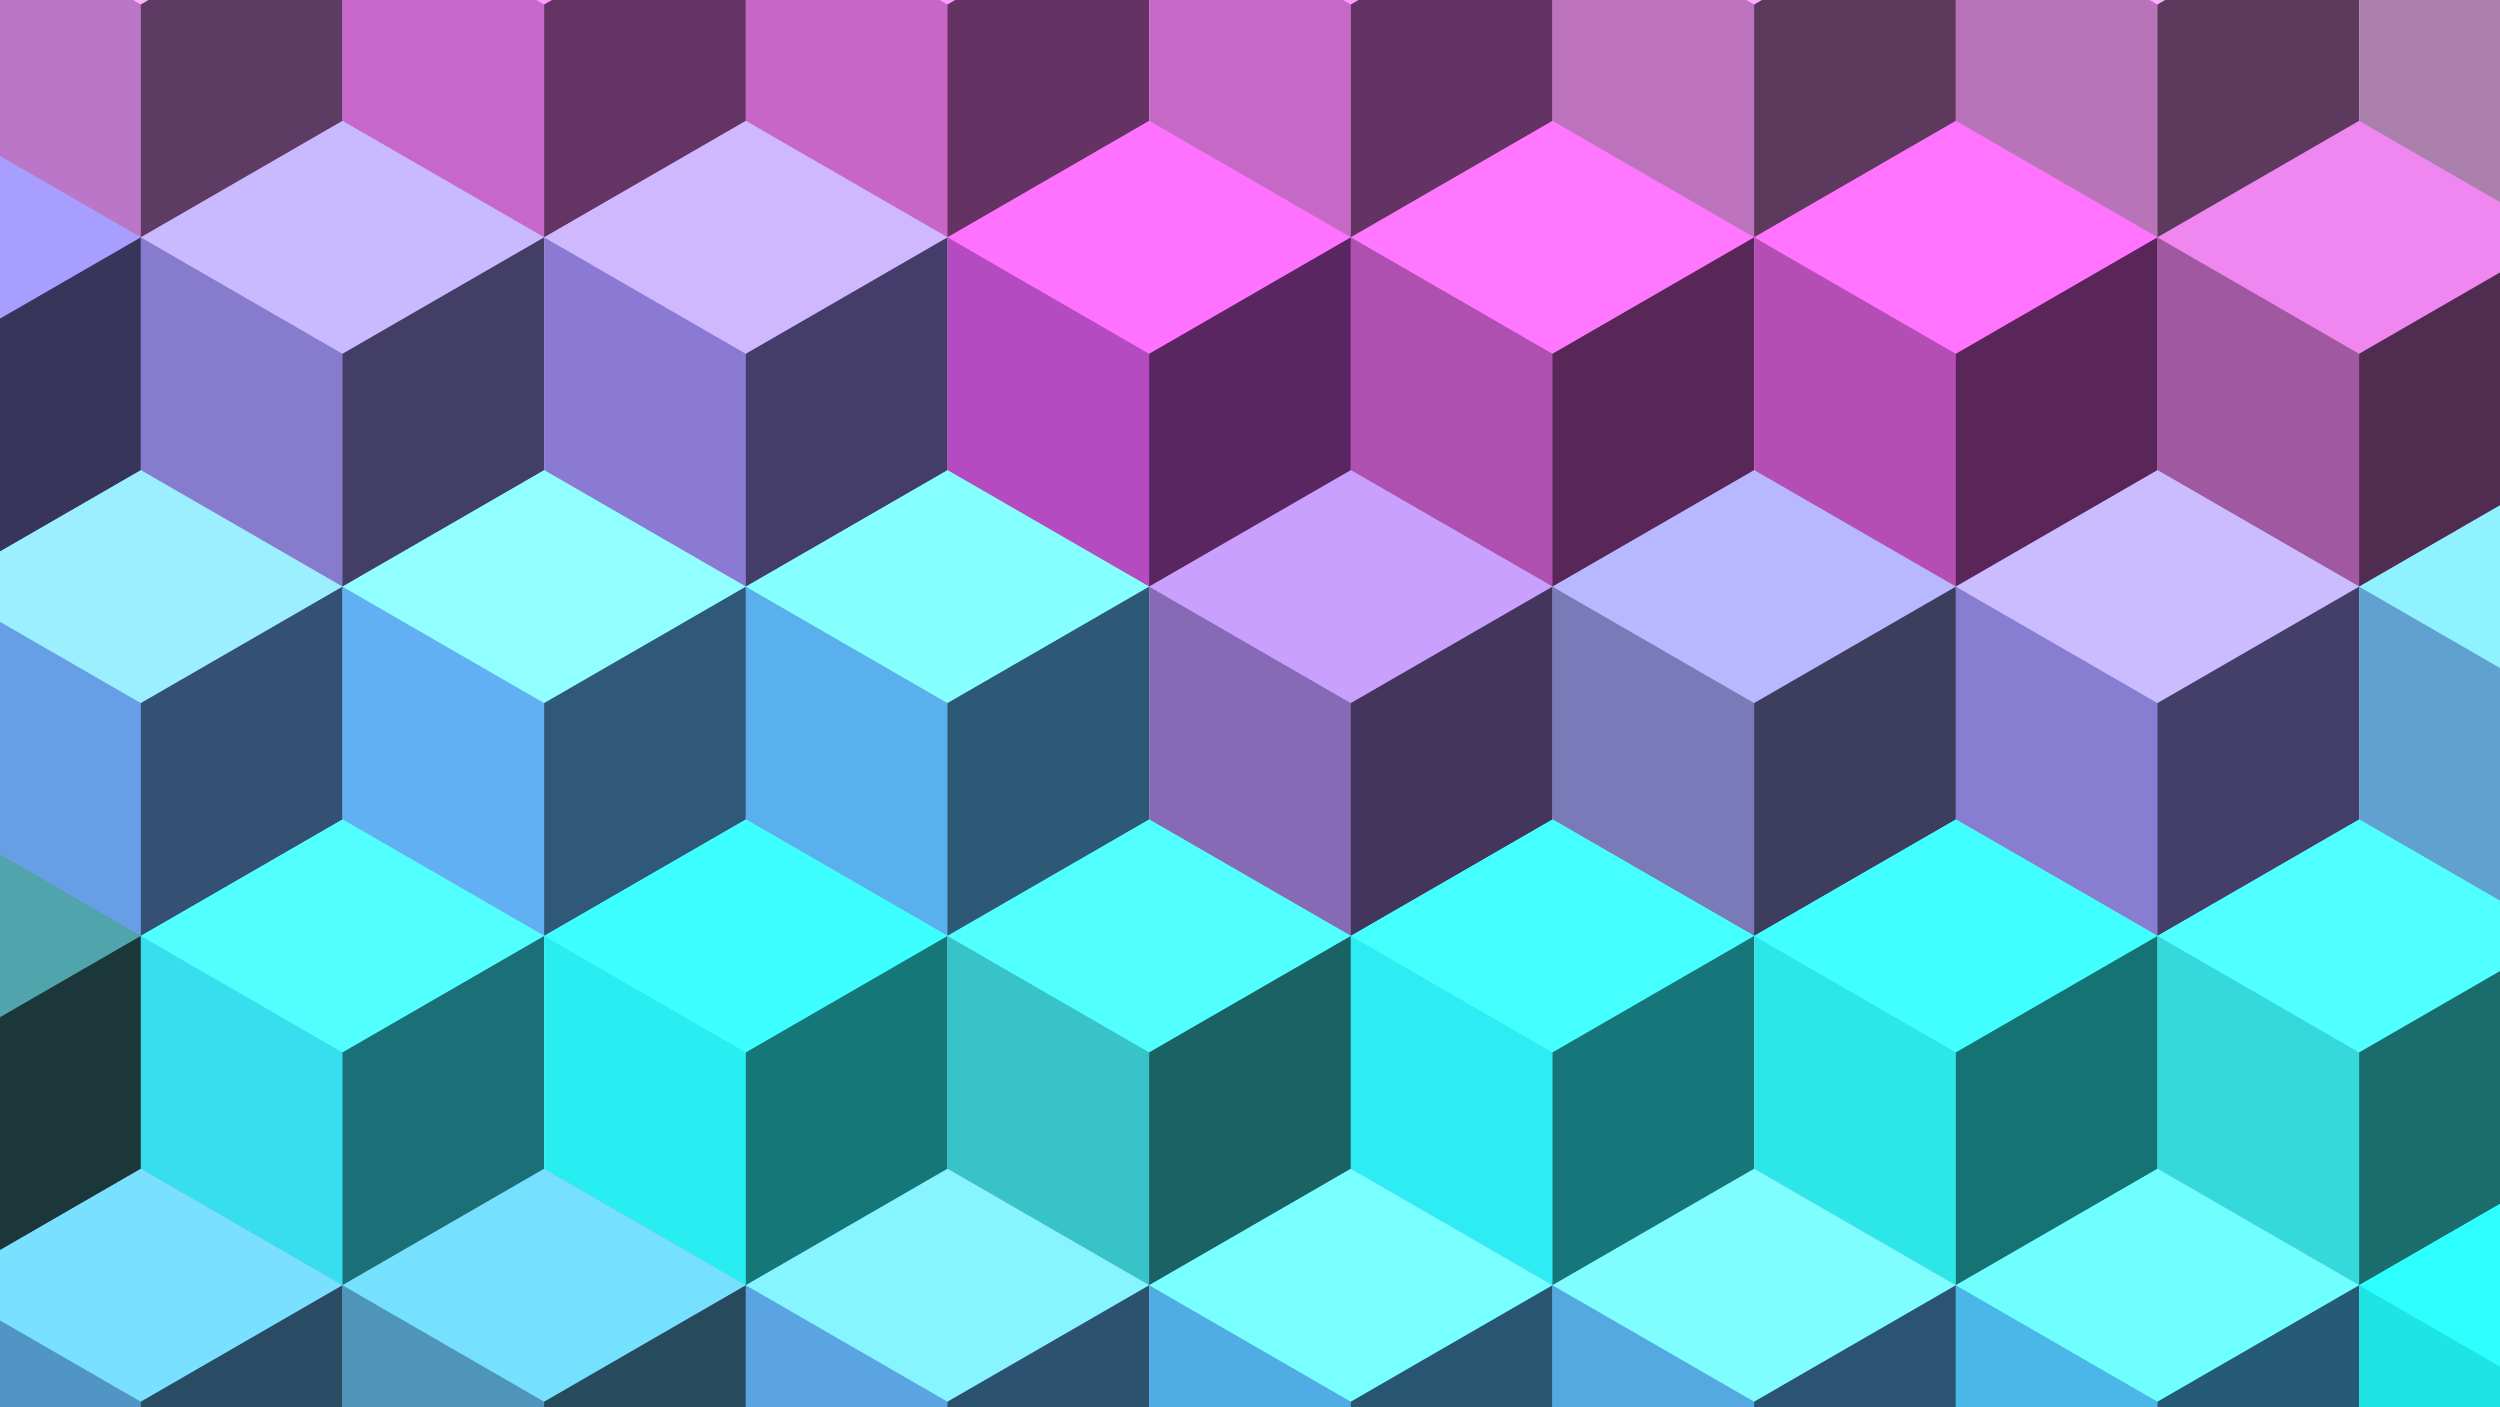
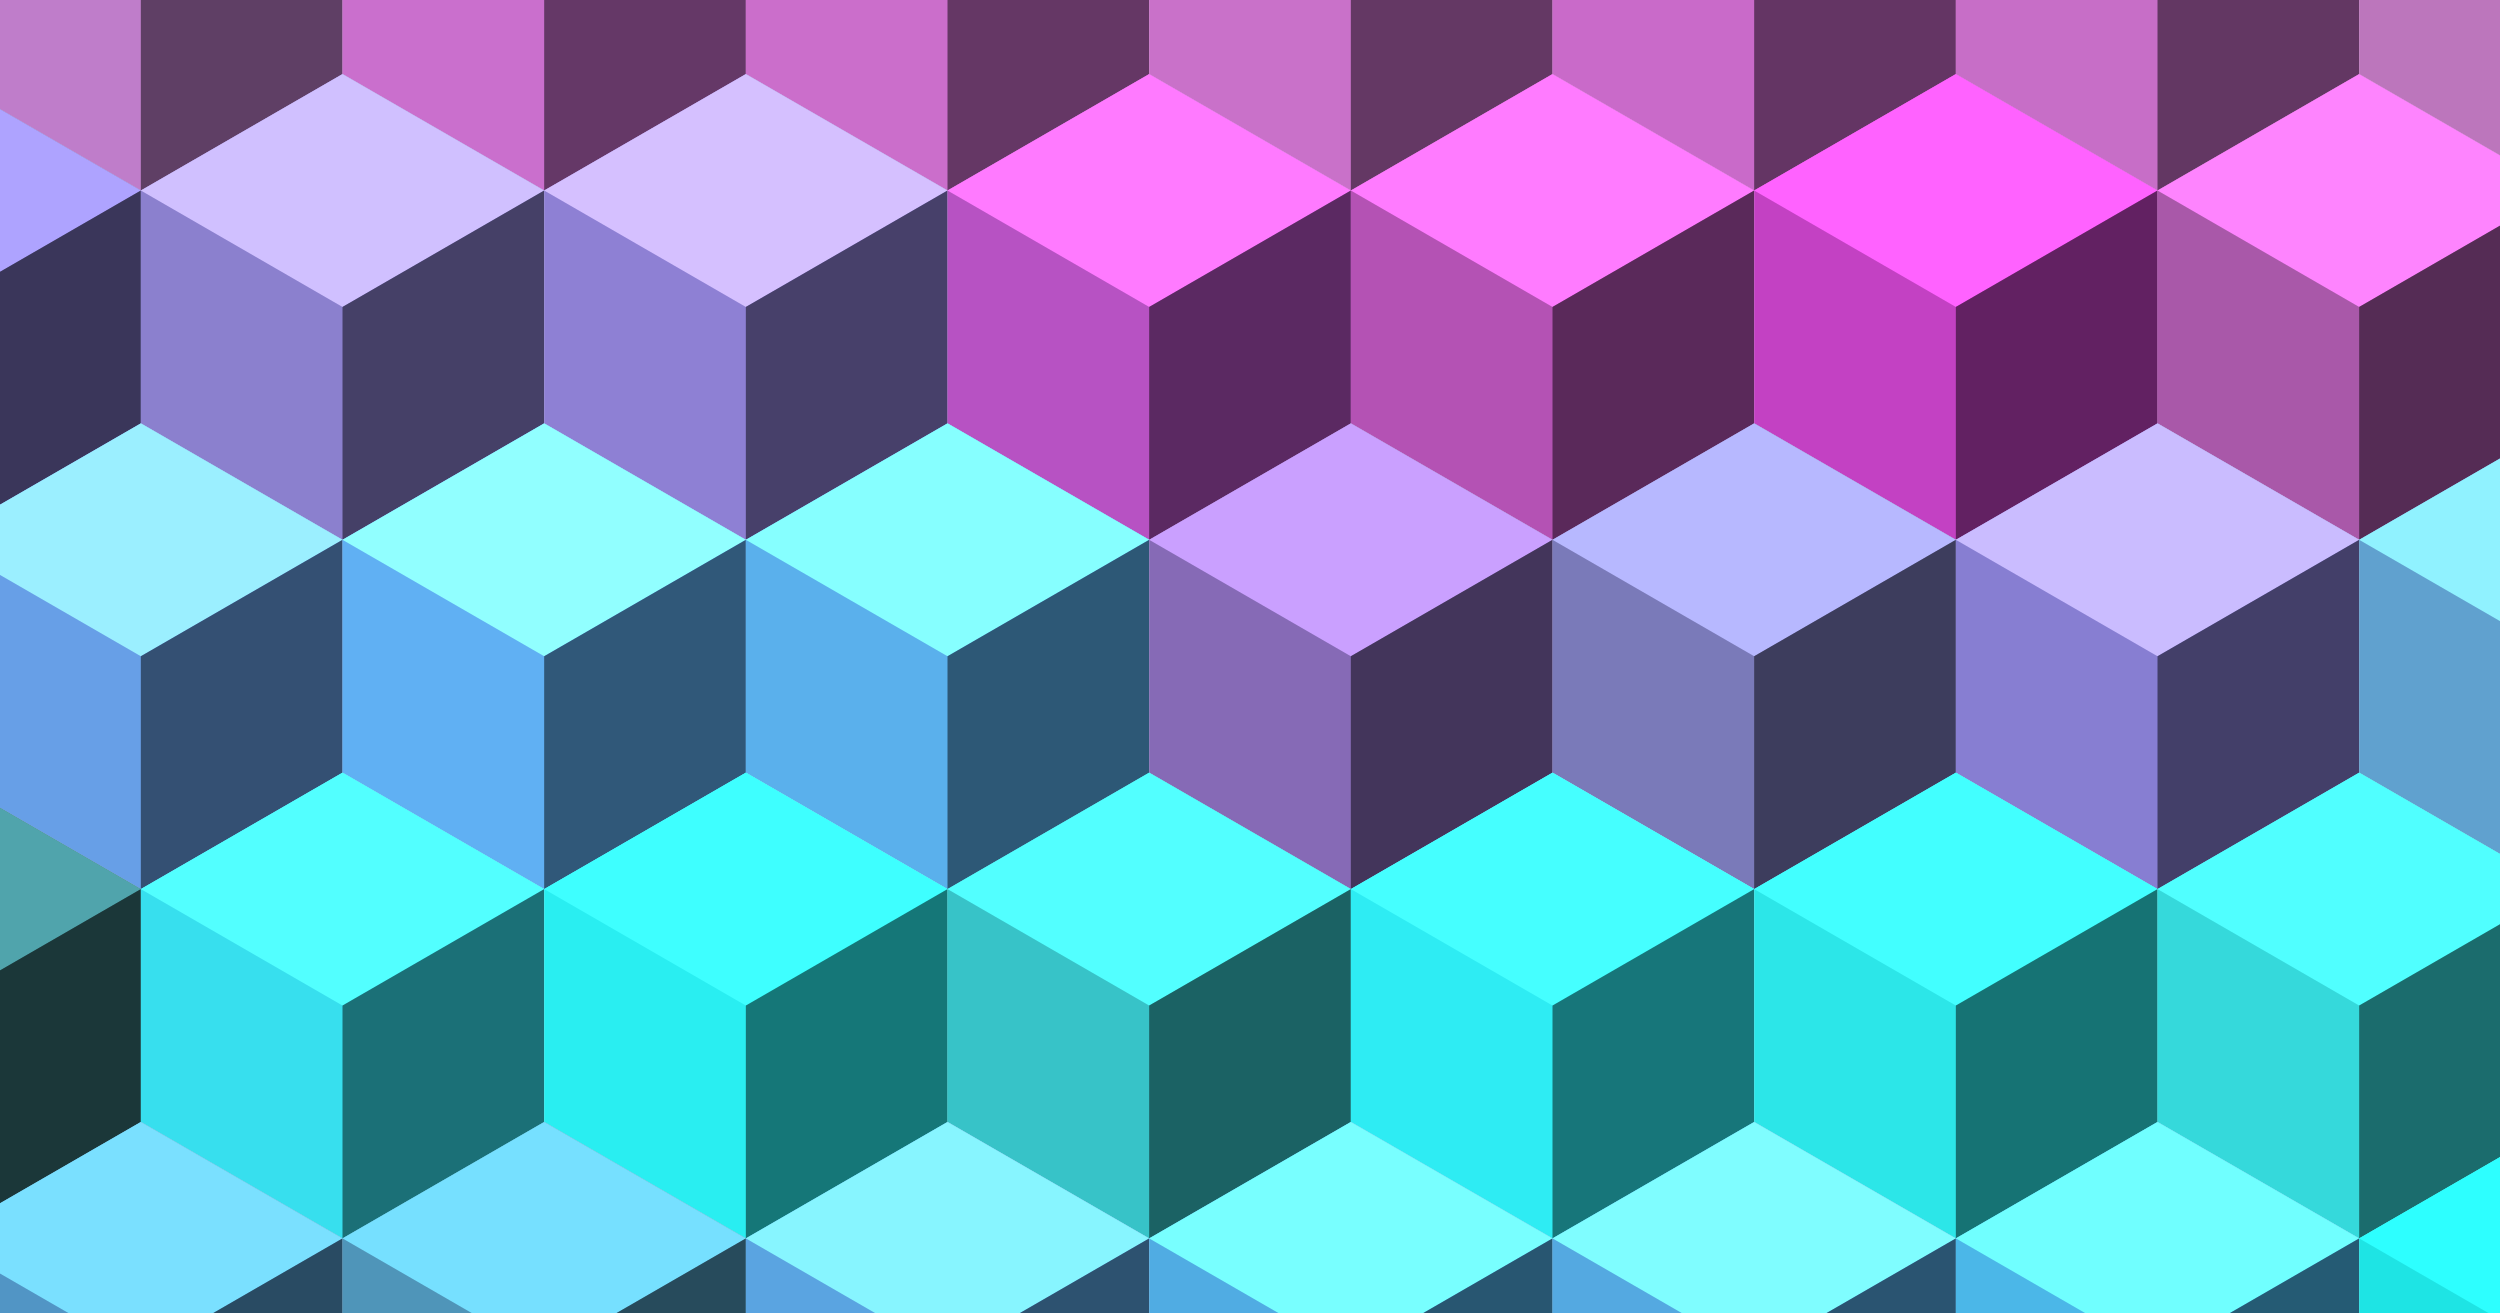
- <svg xmlns="http://www.w3.org/2000/svg" version="1.1" width="1200" height="675" viewBox="0,0,1200,675">
+ <svg xmlns="http://www.w3.org/2000/svg" version="1.1" width="1200" height="630" viewBox="0,0,1200,630">
  <g fill="none" fill-rule="nonzero" stroke="none" stroke-width="1" stroke-linecap="butt" stroke-linejoin="miter" stroke-miterlimit="10" stroke-dasharray="" stroke-dashoffset="0" font-family="none" font-weight="none" font-size="none" text-anchor="none" style="mix-blend-mode: normal">
    <g>
      <g>
-         <path d="M-126,-221.375l96.8,-55.888l96.8,55.888v111.775l-96.8,55.888l-96.8,-55.888z" fill="#000000" />
-         <path d="M-126,-221.375l96.8,-55.888l96.8,55.888l-96.8,55.888z" fill="#ffffff" />
-         <path d="M67.6,-221.375v111.775l-96.8,55.888v-111.775z" fill="#000000" />
-       </g>
-       <g>
-         <path d="M67.6,-221.375l96.8,-55.888l96.8,55.888v111.775l-96.8,55.888l-96.8,-55.888z" fill="#000000" />
-         <path d="M67.6,-221.375l96.8,-55.888l96.8,55.888l-96.8,55.888z" fill="#ffffff" />
-         <path d="M261.2,-221.375v111.775l-96.8,55.888v-111.775z" fill="#000000" />
-       </g>
-       <g>
-         <path d="M261.2,-221.375l96.8,-55.888l96.8,55.888v111.775l-96.8,55.888l-96.8,-55.888z" fill="#000000" />
-         <path d="M261.2,-221.375l96.8,-55.888l96.8,55.888l-96.8,55.888z" fill="#ffffff" />
-         <path d="M454.8,-221.375v111.775l-96.8,55.888v-111.775z" fill="#000000" />
-       </g>
-       <g>
-         <path d="M454.8,-221.375l96.8,-55.888l96.8,55.888v111.775l-96.8,55.888l-96.8,-55.888z" fill="#000000" />
-         <path d="M454.8,-221.375l96.8,-55.888l96.8,55.888l-96.8,55.888z" fill="#ffffff" />
-         <path d="M648.4,-221.375v111.775l-96.8,55.888v-111.775z" fill="#000000" />
-       </g>
-       <g>
-         <path d="M648.4,-221.375l96.8,-55.888l96.8,55.888v111.775l-96.8,55.888l-96.8,-55.888z" fill="#000000" />
-         <path d="M648.4,-221.375l96.8,-55.888l96.8,55.888l-96.8,55.888z" fill="#ffffff" />
-         <path d="M842,-221.375v111.775l-96.8,55.888v-111.775z" fill="#000000" />
-       </g>
-       <g>
-         <path d="M842,-221.375l96.8,-55.888l96.8,55.888v111.775l-96.8,55.888l-96.8,-55.888z" fill="#000000" />
-         <path d="M842,-221.375l96.8,-55.888l96.8,55.888l-96.8,55.888z" fill="#ffffff" />
-         <path d="M1035.6,-221.375v111.775l-96.8,55.888v-111.775z" fill="#000000" />
-       </g>
-       <g>
-         <path d="M1035.6,-221.375l96.8,-55.888l96.8,55.888v111.775l-96.8,55.888l-96.8,-55.888z" fill="#000000" />
-         <path d="M1035.6,-221.375l96.8,-55.888l96.8,55.888l-96.8,55.888z" fill="#ffffff" />
-         <path d="M1229.2,-221.375v111.775l-96.8,55.888v-111.775z" fill="#000000" />
-       </g>
-       <g>
-         <path d="M-29.2,-53.713l96.8,-55.888l96.8,55.888v111.775l-96.8,55.888l-96.8,-55.888z" fill="#bb76c7" />
-         <path d="M-29.2,-53.713l96.8,-55.888l96.8,55.888l-96.8,55.888z" fill="#ffb1ff" />
-         <path d="M164.4,-53.713v111.775l-96.8,55.888v-111.775z" fill="#5e3b63" />
-       </g>
-       <g>
-         <path d="M164.4,-53.713l96.8,-55.888l96.8,55.888v111.775l-96.8,55.888l-96.8,-55.888z" fill="#c767cb" />
-         <path d="M164.4,-53.713l96.8,-55.888l96.8,55.888l-96.8,55.888z" fill="#ff9bff" />
-         <path d="M358,-53.713v111.775l-96.8,55.888v-111.775z" fill="#643465" />
-       </g>
-       <g>
-         <path d="M358,-53.713l96.8,-55.888l96.8,55.888v111.775l-96.8,55.888l-96.8,-55.888z" fill="#c866c8" />
-         <path d="M358,-53.713l96.8,-55.888l96.8,55.888l-96.8,55.888z" fill="#ff99ff" />
-         <path d="M551.6,-53.713v111.775l-96.8,55.888v-111.775z" fill="#643364" />
-       </g>
-       <g>
-         <path d="M551.6,-53.713l96.8,-55.888l96.8,55.888v111.775l-96.8,55.888l-96.8,-55.888z" fill="#c669c6" />
-         <path d="M551.6,-53.713l96.8,-55.888l96.8,55.888l-96.8,55.888z" fill="#ff9dff" />
-         <path d="M745.2,-53.713v111.775l-96.8,55.888v-111.775z" fill="#633463" />
-       </g>
-       <g>
-         <path d="M745.2,-53.713l96.8,-55.888l96.8,55.888v111.775l-96.8,55.888l-96.8,-55.888z" fill="#bc72bc" />
-         <path d="M745.2,-53.713l96.8,-55.888l96.8,55.888l-96.8,55.888z" fill="#ffabff" />
-         <path d="M938.8,-53.713v111.775l-96.8,55.888v-111.775z" fill="#5e395e" />
-       </g>
-       <g>
-         <path d="M938.8,-53.713l96.8,-55.888l96.8,55.888v111.775l-96.8,55.888l-96.8,-55.888z" fill="#b974b9" />
-         <path d="M938.8,-53.713l96.8,-55.888l96.8,55.888l-96.8,55.888z" fill="#ffaeff" />
-         <path d="M1132.4,-53.713v111.775l-96.8,55.888v-111.775z" fill="#5d3a5d" />
-       </g>
-       <g>
-         <path d="M1132.4,-53.713l96.8,-55.888l96.8,55.888v111.775l-96.8,55.888l-96.8,-55.888z" fill="#ab7fab" />
-         <path d="M1132.4,-53.713l96.8,-55.888l96.8,55.888l-96.8,55.888z" fill="#ffbfff" />
-         <path d="M1326,-53.713v111.775l-96.8,55.888v-111.775z" fill="#554055" />
-       </g>
-       <g>
-         <path d="M-126,113.95l96.8,-55.888l96.8,55.888v111.775l-96.8,55.888l-96.8,-55.888z" fill="#7069b3" />
-         <path d="M-126,113.95l96.8,-55.888l96.8,55.888l-96.8,55.888z" fill="#a89eff" />
-         <path d="M67.6,113.95v111.775l-96.8,55.888v-111.775z" fill="#38355a" />
-       </g>
-       <g>
-         <path d="M67.6,113.95l96.8,-55.888l96.8,55.888v111.775l-96.8,55.888l-96.8,-55.888z" fill="#867bcc" />
-         <path d="M67.6,113.95l96.8,-55.888l96.8,55.888l-96.8,55.888z" fill="#c9b9ff" />
-         <path d="M261.2,113.95v111.775l-96.8,55.888v-111.775z" fill="#433e66" />
-       </g>
-       <g>
-         <path d="M261.2,113.95l96.8,-55.888l96.8,55.888v111.775l-96.8,55.888l-96.8,-55.888z" fill="#8b7ad3" />
-         <path d="M261.2,113.95l96.8,-55.888l96.8,55.888l-96.8,55.888z" fill="#d0b8ff" />
-         <path d="M454.8,113.95v111.775l-96.8,55.888v-111.775z" fill="#453d69" />
-       </g>
-       <g>
-         <path d="M454.8,113.95l96.8,-55.888l96.8,55.888v111.775l-96.8,55.888l-96.8,-55.888z" fill="#b44bc1" />
-         <path d="M454.8,113.95l96.8,-55.888l96.8,55.888l-96.8,55.888z" fill="#ff71ff" />
-         <path d="M648.4,113.95v111.775l-96.8,55.888v-111.775z" fill="#5a2661" />
-       </g>
-       <g>
-         <path d="M648.4,113.95l96.8,-55.888l96.8,55.888v111.775l-96.8,55.888l-96.8,-55.888z" fill="#af4faf" />
-         <path d="M648.4,113.95l96.8,-55.888l96.8,55.888l-96.8,55.888z" fill="#ff76ff" />
-         <path d="M842,113.95v111.775l-96.8,55.888v-111.775z" fill="#582758" />
-       </g>
-       <g>
-         <path d="M842,113.95l96.8,-55.888l96.8,55.888v111.775l-96.8,55.888l-96.8,-55.888z" fill="#b44db4" />
-         <path d="M842,113.95l96.8,-55.888l96.8,55.888l-96.8,55.888z" fill="#ff73ff" />
-         <path d="M1035.6,113.95v111.775l-96.8,55.888v-111.775z" fill="#5a265a" />
-       </g>
-       <g>
-         <path d="M1035.6,113.95l96.8,-55.888l96.8,55.888v111.775l-96.8,55.888l-96.8,-55.888z" fill="#a059a0" />
-         <path d="M1035.6,113.95l96.8,-55.888l96.8,55.888l-96.8,55.888z" fill="#f086f0" />
-         <path d="M1229.2,113.95v111.775l-96.8,55.888v-111.775z" fill="#502d50" />
-       </g>
-       <g>
-         <path d="M-29.2,281.612l96.8,-55.888l96.8,55.888v111.775l-96.8,55.888l-96.8,-55.888z" fill="#679fe7" />
-         <path d="M-29.2,281.612l96.8,-55.888l96.8,55.888l-96.8,55.888z" fill="#9befff" />
-         <path d="M164.4,281.612v111.775l-96.8,55.888v-111.775z" fill="#345073" />
-       </g>
-       <g>
-         <path d="M164.4,281.612l96.8,-55.888l96.8,55.888v111.775l-96.8,55.888l-96.8,-55.888z" fill="#60b0f3" />
-         <path d="M164.4,281.612l96.8,-55.888l96.8,55.888l-96.8,55.888z" fill="#91ffff" />
-         <path d="M358,281.612v111.775l-96.8,55.888v-111.775z" fill="#305879" />
-       </g>
-       <g>
-         <path d="M358,281.612l96.8,-55.888l96.8,55.888v111.775l-96.8,55.888l-96.8,-55.888z" fill="#5ab0ec" />
-         <path d="M358,281.612l96.8,-55.888l96.8,55.888l-96.8,55.888z" fill="#86ffff" />
-         <path d="M551.6,281.612v111.775l-96.8,55.888v-111.775z" fill="#2d5876" />
-       </g>
-       <g>
-         <path d="M551.6,281.612l96.8,-55.888l96.8,55.888v111.775l-96.8,55.888l-96.8,-55.888z" fill="#866ab6" />
-         <path d="M551.6,281.612l96.8,-55.888l96.8,55.888l-96.8,55.888z" fill="#caa0ff" />
-         <path d="M745.2,281.612v111.775l-96.8,55.888v-111.775z" fill="#43355b" />
-       </g>
-       <g>
-         <path d="M745.2,281.612l96.8,-55.888l96.8,55.888v111.775l-96.8,55.888l-96.8,-55.888z" fill="#7a7ab9" />
-         <path d="M745.2,281.612l96.8,-55.888l96.8,55.888l-96.8,55.888z" fill="#b7b8ff" />
-         <path d="M938.8,281.612v111.775l-96.8,55.888v-111.775z" fill="#3d3d5d" />
-       </g>
-       <g>
-         <path d="M938.8,281.612l96.8,-55.888l96.8,55.888v111.775l-96.8,55.888l-96.8,-55.888z" fill="#877ed2" />
-         <path d="M938.8,281.612l96.8,-55.888l96.8,55.888l-96.8,55.888z" fill="#cabcff" />
-         <path d="M1132.4,281.612v111.775l-96.8,55.888v-111.775z" fill="#433f69" />
-       </g>
-       <g>
-         <path d="M1132.4,281.612l96.8,-55.888l96.8,55.888v111.775l-96.8,55.888l-96.8,-55.888z" fill="#60a1cf" />
-         <path d="M1132.4,281.612l96.8,-55.888l96.8,55.888l-96.8,55.888z" fill="#90f2ff" />
-         <path d="M1326,281.612v111.775l-96.8,55.888v-111.775z" fill="#305167" />
-       </g>
-       <g>
-         <path d="M-126,449.275l96.8,-55.888l96.8,55.888v111.775l-96.8,55.888l-96.8,-55.888z" fill="#366d73" />
-         <path d="M-126,449.275l96.8,-55.888l96.8,55.888l-96.8,55.888z" fill="#50a4ac" />
-         <path d="M67.6,449.275v111.775l-96.8,55.888v-111.775z" fill="#1b3739" />
-       </g>
-       <g>
-         <path d="M67.6,449.275l96.8,-55.888l96.8,55.888v111.775l-96.8,55.888l-96.8,-55.888z" fill="#37dfee" />
-         <path d="M67.6,449.275l96.8,-55.888l96.8,55.888l-96.8,55.888z" fill="#52ffff" />
-         <path d="M261.2,449.275v111.775l-96.8,55.888v-111.775z" fill="#1b7077" />
-       </g>
-       <g>
-         <path d="M261.2,449.275l96.8,-55.888l96.8,55.888v111.775l-96.8,55.888l-96.8,-55.888z" fill="#29eef1" />
-         <path d="M261.2,449.275l96.8,-55.888l96.8,55.888l-96.8,55.888z" fill="#3effff" />
-         <path d="M454.8,449.275v111.775l-96.8,55.888v-111.775z" fill="#157778" />
-       </g>
-       <g>
-         <path d="M454.8,449.275l96.8,-55.888l96.8,55.888v111.775l-96.8,55.888l-96.8,-55.888z" fill="#37c3c8" />
-         <path d="M454.8,449.275l96.8,-55.888l96.8,55.888l-96.8,55.888z" fill="#52ffff" />
-         <path d="M648.4,449.275v111.775l-96.8,55.888v-111.775z" fill="#1b6264" />
-       </g>
-       <g>
-         <path d="M648.4,449.275l96.8,-55.888l96.8,55.888v111.775l-96.8,55.888l-96.8,-55.888z" fill="#2eecf3" />
-         <path d="M648.4,449.275l96.8,-55.888l96.8,55.888l-96.8,55.888z" fill="#45ffff" />
-         <path d="M842,449.275v111.775l-96.8,55.888v-111.775z" fill="#17767a" />
-       </g>
-       <g>
-         <path d="M842,449.275l96.8,-55.888l96.8,55.888v111.775l-96.8,55.888l-96.8,-55.888z" fill="#2ce6e8" />
-         <path d="M842,449.275l96.8,-55.888l96.8,55.888l-96.8,55.888z" fill="#42ffff" />
-         <path d="M1035.6,449.275v111.775l-96.8,55.888v-111.775z" fill="#167374" />
-       </g>
-       <g>
-         <path d="M1035.6,449.275l96.8,-55.888l96.8,55.888v111.775l-96.8,55.888l-96.8,-55.888z" fill="#35d9db" />
-         <path d="M1035.6,449.275l96.8,-55.888l96.8,55.888l-96.8,55.888z" fill="#50ffff" />
-         <path d="M1229.2,449.275v111.775l-96.8,55.888v-111.775z" fill="#1b6c6d" />
-       </g>
-       <g>
-         <path d="M-29.2,616.938l96.8,-55.888l96.8,55.888v111.775l-96.8,55.888l-96.8,-55.888z" fill="#5195c5" />
-         <path d="M-29.2,616.938l96.8,-55.888l96.8,55.888l-96.8,55.888z" fill="#7ae0ff" />
-         <path d="M164.4,616.938v111.775l-96.8,55.888v-111.775z" fill="#294b63" />
-       </g>
-       <g>
-         <path d="M164.4,616.938l96.8,-55.888l96.8,55.888v111.775l-96.8,55.888l-96.8,-55.888z" fill="#4f95b9" />
-         <path d="M164.4,616.938l96.8,-55.888l96.8,55.888l-96.8,55.888z" fill="#76e0ff" />
-         <path d="M358,616.938v111.775l-96.8,55.888v-111.775z" fill="#274b5c" />
-       </g>
-       <g>
-         <path d="M358,616.938l96.8,-55.888l96.8,55.888v111.775l-96.8,55.888l-96.8,-55.888z" fill="#5aa4e1" />
-         <path d="M358,616.938l96.8,-55.888l96.8,55.888l-96.8,55.888z" fill="#87f5ff" />
-         <path d="M551.6,616.938v111.775l-96.8,55.888v-111.775z" fill="#2d5270" />
-       </g>
-       <g>
-         <path d="M551.6,616.938l96.8,-55.888l96.8,55.888v111.775l-96.8,55.888l-96.8,-55.888z" fill="#50ace3" />
-         <path d="M551.6,616.938l96.8,-55.888l96.8,55.888l-96.8,55.888z" fill="#78ffff" />
-         <path d="M745.2,616.938v111.775l-96.8,55.888v-111.775z" fill="#285671" />
-       </g>
-       <g>
-         <path d="M745.2,616.938l96.8,-55.888l96.8,55.888v111.775l-96.8,55.888l-96.8,-55.888z" fill="#54a9e1" />
-         <path d="M745.2,616.938l96.8,-55.888l96.8,55.888l-96.8,55.888z" fill="#7ffdff" />
-         <path d="M938.8,616.938v111.775l-96.8,55.888v-111.775z" fill="#2a5471" />
-       </g>
-       <g>
-         <path d="M938.8,616.938l96.8,-55.888l96.8,55.888v111.775l-96.8,55.888l-96.8,-55.888z" fill="#4bb7e8" />
-         <path d="M938.8,616.938l96.8,-55.888l96.8,55.888l-96.8,55.888z" fill="#70ffff" />
-         <path d="M1132.4,616.938v111.775l-96.8,55.888v-111.775z" fill="#255b74" />
-       </g>
-       <g>
-         <path d="M1132.4,616.938l96.8,-55.888l96.8,55.888v111.775l-96.8,55.888l-96.8,-55.888z" fill="#1ee4e4" />
-         <path d="M1132.4,616.938l96.8,-55.888l96.8,55.888l-96.8,55.888z" fill="#2dffff" />
-         <path d="M1326,616.938v111.775l-96.8,55.888v-111.775z" fill="#0f7272" />
-       </g>
-       <g>
-         <path d="M-126,784.6l96.8,-55.888l96.8,55.888v111.775l-96.8,55.888l-96.8,-55.888z" fill="#000000" />
-         <path d="M-126,784.6l96.8,-55.888l96.8,55.888l-96.8,55.888z" fill="#ffffff" />
-         <path d="M67.6,784.6v111.775l-96.8,55.888v-111.775z" fill="#000000" />
-       </g>
-       <g>
-         <path d="M67.6,784.6l96.8,-55.888l96.8,55.888v111.775l-96.8,55.888l-96.8,-55.888z" fill="#000000" />
-         <path d="M67.6,784.6l96.8,-55.888l96.8,55.888l-96.8,55.888z" fill="#ffffff" />
-         <path d="M261.2,784.6v111.775l-96.8,55.888v-111.775z" fill="#000000" />
-       </g>
-       <g>
-         <path d="M261.2,784.6l96.8,-55.888l96.8,55.888v111.775l-96.8,55.888l-96.8,-55.888z" fill="#000000" />
-         <path d="M261.2,784.6l96.8,-55.888l96.8,55.888l-96.8,55.888z" fill="#ffffff" />
-         <path d="M454.8,784.6v111.775l-96.8,55.888v-111.775z" fill="#000000" />
-       </g>
-       <g>
-         <path d="M454.8,784.6l96.8,-55.888l96.8,55.888v111.775l-96.8,55.888l-96.8,-55.888z" fill="#000000" />
-         <path d="M454.8,784.6l96.8,-55.888l96.8,55.888l-96.8,55.888z" fill="#ffffff" />
-         <path d="M648.4,784.6v111.775l-96.8,55.888v-111.775z" fill="#000000" />
-       </g>
-       <g>
-         <path d="M648.4,784.6l96.8,-55.888l96.8,55.888v111.775l-96.8,55.888l-96.8,-55.888z" fill="#000000" />
-         <path d="M648.4,784.6l96.8,-55.888l96.8,55.888l-96.8,55.888z" fill="#ffffff" />
-         <path d="M842,784.6v111.775l-96.8,55.888v-111.775z" fill="#000000" />
-       </g>
-       <g>
-         <path d="M842,784.6l96.8,-55.888l96.8,55.888v111.775l-96.8,55.888l-96.8,-55.888z" fill="#000000" />
-         <path d="M842,784.6l96.8,-55.888l96.8,55.888l-96.8,55.888z" fill="#ffffff" />
-         <path d="M1035.6,784.6v111.775l-96.8,55.888v-111.775z" fill="#000000" />
-       </g>
-       <g>
-         <path d="M1035.6,784.6l96.8,-55.888l96.8,55.888v111.775l-96.8,55.888l-96.8,-55.888z" fill="#000000" />
-         <path d="M1035.6,784.6l96.8,-55.888l96.8,55.888l-96.8,55.888z" fill="#ffffff" />
-         <path d="M1229.2,784.6v111.775l-96.8,55.888v-111.775z" fill="#000000" />
+         <path d="M-126,-243.875l96.8,-55.888l96.8,55.888v111.775l-96.8,55.888l-96.8,-55.888z" fill="#000000" />
+         <path d="M-126,-243.875l96.8,-55.888l96.8,55.888l-96.8,55.888z" fill="#ffffff" />
+         <path d="M67.6,-243.875v111.775l-96.8,55.888v-111.775z" fill="#000000" />
+       </g>
+       <g>
+         <path d="M67.6,-243.875l96.8,-55.888l96.8,55.888v111.775l-96.8,55.888l-96.8,-55.888z" fill="#000000" />
+         <path d="M67.6,-243.875l96.8,-55.888l96.8,55.888l-96.8,55.888z" fill="#ffffff" />
+         <path d="M261.2,-243.875v111.775l-96.8,55.888v-111.775z" fill="#000000" />
+       </g>
+       <g>
+         <path d="M261.2,-243.875l96.8,-55.888l96.8,55.888v111.775l-96.8,55.888l-96.8,-55.888z" fill="#000000" />
+         <path d="M261.2,-243.875l96.8,-55.888l96.8,55.888l-96.8,55.888z" fill="#ffffff" />
+         <path d="M454.8,-243.875v111.775l-96.8,55.888v-111.775z" fill="#000000" />
+       </g>
+       <g>
+         <path d="M454.8,-243.875l96.8,-55.888l96.8,55.888v111.775l-96.8,55.888l-96.8,-55.888z" fill="#000000" />
+         <path d="M454.8,-243.875l96.8,-55.888l96.8,55.888l-96.8,55.888z" fill="#ffffff" />
+         <path d="M648.4,-243.875v111.775l-96.8,55.888v-111.775z" fill="#000000" />
+       </g>
+       <g>
+         <path d="M648.4,-243.875l96.8,-55.888l96.8,55.888v111.775l-96.8,55.888l-96.8,-55.888z" fill="#000000" />
+         <path d="M648.4,-243.875l96.8,-55.888l96.8,55.888l-96.8,55.888z" fill="#ffffff" />
+         <path d="M842,-243.875v111.775l-96.8,55.888v-111.775z" fill="#000000" />
+       </g>
+       <g>
+         <path d="M842,-243.875l96.8,-55.888l96.8,55.888v111.775l-96.8,55.888l-96.8,-55.888z" fill="#000000" />
+         <path d="M842,-243.875l96.8,-55.888l96.8,55.888l-96.8,55.888z" fill="#ffffff" />
+         <path d="M1035.6,-243.875v111.775l-96.8,55.888v-111.775z" fill="#000000" />
+       </g>
+       <g>
+         <path d="M1035.6,-243.875l96.8,-55.888l96.8,55.888v111.775l-96.8,55.888l-96.8,-55.888z" fill="#000000" />
+         <path d="M1035.6,-243.875l96.8,-55.888l96.8,55.888l-96.8,55.888z" fill="#ffffff" />
+         <path d="M1229.2,-243.875v111.775l-96.8,55.888v-111.775z" fill="#000000" />
+       </g>
+       <g>
+         <path d="M-29.2,-76.213l96.8,-55.888l96.8,55.888v111.775l-96.8,55.888l-96.8,-55.888z" fill="#bf7dca" />
+         <path d="M-29.2,-76.213l96.8,-55.888l96.8,55.888l-96.8,55.888z" fill="#ffbcff" />
+         <path d="M164.4,-76.213v111.775l-96.8,55.888v-111.775z" fill="#5f3f65" />
+       </g>
+       <g>
+         <path d="M164.4,-76.213l96.8,-55.888l96.8,55.888v111.775l-96.8,55.888l-96.8,-55.888z" fill="#ca6fcd" />
+         <path d="M164.4,-76.213l96.8,-55.888l96.8,55.888l-96.8,55.888z" fill="#ffa7ff" />
+         <path d="M358,-76.213v111.775l-96.8,55.888v-111.775z" fill="#653867" />
+       </g>
+       <g>
+         <path d="M358,-76.213l96.8,-55.888l96.8,55.888v111.775l-96.8,55.888l-96.8,-55.888z" fill="#cb6ecb" />
+         <path d="M358,-76.213l96.8,-55.888l96.8,55.888l-96.8,55.888z" fill="#ffa5ff" />
+         <path d="M551.6,-76.213v111.775l-96.8,55.888v-111.775z" fill="#653765" />
+       </g>
+       <g>
+         <path d="M551.6,-76.213l96.8,-55.888l96.8,55.888v111.775l-96.8,55.888l-96.8,-55.888z" fill="#c971c9" />
+         <path d="M551.6,-76.213l96.8,-55.888l96.8,55.888l-96.8,55.888z" fill="#ffa9ff" />
+         <path d="M745.2,-76.213v111.775l-96.8,55.888v-111.775z" fill="#643864" />
+       </g>
+       <g>
+         <path d="M745.2,-76.213l96.8,-55.888l96.8,55.888v111.775l-96.8,55.888l-96.8,-55.888z" fill="#c96ac9" />
+         <path d="M745.2,-76.213l96.8,-55.888l96.8,55.888l-96.8,55.888z" fill="#ffa0ff" />
+         <path d="M938.8,-76.213v111.775l-96.8,55.888v-111.775z" fill="#643564" />
+       </g>
+       <g>
+         <path d="M938.8,-76.213l96.8,-55.888l96.8,55.888v111.775l-96.8,55.888l-96.8,-55.888z" fill="#c76ec7" />
+         <path d="M938.8,-76.213l96.8,-55.888l96.8,55.888l-96.8,55.888z" fill="#ffa5ff" />
+         <path d="M1132.4,-76.213v111.775l-96.8,55.888v-111.775z" fill="#633763" />
+       </g>
+       <g>
+         <path d="M1132.4,-76.213l96.8,-55.888l96.8,55.888v111.775l-96.8,55.888l-96.8,-55.888z" fill="#bc76bc" />
+         <path d="M1132.4,-76.213l96.8,-55.888l96.8,55.888l-96.8,55.888z" fill="#ffb1ff" />
+         <path d="M1326,-76.213v111.775l-96.8,55.888v-111.775z" fill="#5e3b5e" />
+       </g>
+       <g>
+         <path d="M-126,91.45l96.8,-55.888l96.8,55.888v111.775l-96.8,55.888l-96.8,-55.888z" fill="#746db4" />
+         <path d="M-126,91.45l96.8,-55.888l96.8,55.888l-96.8,55.888z" fill="#aea3ff" />
+         <path d="M67.6,91.45v111.775l-96.8,55.888v-111.775z" fill="#3a365a" />
+       </g>
+       <g>
+         <path d="M67.6,91.45l96.8,-55.888l96.8,55.888v111.775l-96.8,55.888l-96.8,-55.888z" fill="#8b80ce" />
+         <path d="M67.6,91.45l96.8,-55.888l96.8,55.888l-96.8,55.888z" fill="#d0c0ff" />
+         <path d="M261.2,91.45v111.775l-96.8,55.888v-111.775z" fill="#454067" />
+       </g>
+       <g>
+         <path d="M261.2,91.45l96.8,-55.888l96.8,55.888v111.775l-96.8,55.888l-96.8,-55.888z" fill="#8e80d4" />
+         <path d="M261.2,91.45l96.8,-55.888l96.8,55.888l-96.8,55.888z" fill="#d5c0ff" />
+         <path d="M454.8,91.45v111.775l-96.8,55.888v-111.775z" fill="#47406a" />
+       </g>
+       <g>
+         <path d="M454.8,91.45l96.8,-55.888l96.8,55.888v111.775l-96.8,55.888l-96.8,-55.888z" fill="#b752c3" />
+         <path d="M454.8,91.45l96.8,-55.888l96.8,55.888l-96.8,55.888z" fill="#ff7aff" />
+         <path d="M648.4,91.45v111.775l-96.8,55.888v-111.775z" fill="#5b2962" />
+       </g>
+       <g>
+         <path d="M648.4,91.45l96.8,-55.888l96.8,55.888v111.775l-96.8,55.888l-96.8,-55.888z" fill="#b452b4" />
+         <path d="M648.4,91.45l96.8,-55.888l96.8,55.888l-96.8,55.888z" fill="#ff7bff" />
+         <path d="M842,91.45v111.775l-96.8,55.888v-111.775z" fill="#5a295a" />
+       </g>
+       <g>
+         <path d="M842,91.45l96.8,-55.888l96.8,55.888v111.775l-96.8,55.888l-96.8,-55.888z" fill="#c341c3" />
+         <path d="M842,91.45l96.8,-55.888l96.8,55.888l-96.8,55.888z" fill="#ff62ff" />
+         <path d="M1035.6,91.45v111.775l-96.8,55.888v-111.775z" fill="#622162" />
+       </g>
+       <g>
+         <path d="M1035.6,91.45l96.8,-55.888l96.8,55.888v111.775l-96.8,55.888l-96.8,-55.888z" fill="#a958a9" />
+         <path d="M1035.6,91.45l96.8,-55.888l96.8,55.888l-96.8,55.888z" fill="#fe84fe" />
+         <path d="M1229.2,91.45v111.775l-96.8,55.888v-111.775z" fill="#552c55" />
+       </g>
+       <g>
+         <path d="M-29.2,259.112l96.8,-55.888l96.8,55.888v111.775l-96.8,55.888l-96.8,-55.888z" fill="#679fe7" />
+         <path d="M-29.2,259.112l96.8,-55.888l96.8,55.888l-96.8,55.888z" fill="#9befff" />
+         <path d="M164.4,259.112v111.775l-96.8,55.888v-111.775z" fill="#345073" />
+       </g>
+       <g>
+         <path d="M164.4,259.112l96.8,-55.888l96.8,55.888v111.775l-96.8,55.888l-96.8,-55.888z" fill="#60b0f3" />
+         <path d="M164.4,259.112l96.8,-55.888l96.8,55.888l-96.8,55.888z" fill="#91ffff" />
+         <path d="M358,259.112v111.775l-96.8,55.888v-111.775z" fill="#305879" />
+       </g>
+       <g>
+         <path d="M358,259.112l96.8,-55.888l96.8,55.888v111.775l-96.8,55.888l-96.8,-55.888z" fill="#5ab0ec" />
+         <path d="M358,259.112l96.8,-55.888l96.8,55.888l-96.8,55.888z" fill="#86ffff" />
+         <path d="M551.6,259.112v111.775l-96.8,55.888v-111.775z" fill="#2d5876" />
+       </g>
+       <g>
+         <path d="M551.6,259.112l96.8,-55.888l96.8,55.888v111.775l-96.8,55.888l-96.8,-55.888z" fill="#866ab6" />
+         <path d="M551.6,259.112l96.8,-55.888l96.8,55.888l-96.8,55.888z" fill="#caa0ff" />
+         <path d="M745.2,259.112v111.775l-96.8,55.888v-111.775z" fill="#43355b" />
+       </g>
+       <g>
+         <path d="M745.2,259.112l96.8,-55.888l96.8,55.888v111.775l-96.8,55.888l-96.8,-55.888z" fill="#7a7ab9" />
+         <path d="M745.2,259.112l96.8,-55.888l96.8,55.888l-96.8,55.888z" fill="#b7b8ff" />
+         <path d="M938.8,259.112v111.775l-96.8,55.888v-111.775z" fill="#3d3d5d" />
+       </g>
+       <g>
+         <path d="M938.8,259.112l96.8,-55.888l96.8,55.888v111.775l-96.8,55.888l-96.8,-55.888z" fill="#877ed2" />
+         <path d="M938.8,259.112l96.8,-55.888l96.8,55.888l-96.8,55.888z" fill="#cabcff" />
+         <path d="M1132.4,259.112v111.775l-96.8,55.888v-111.775z" fill="#433f69" />
+       </g>
+       <g>
+         <path d="M1132.4,259.112l96.8,-55.888l96.8,55.888v111.775l-96.8,55.888l-96.8,-55.888z" fill="#60a1cf" />
+         <path d="M1132.4,259.112l96.8,-55.888l96.8,55.888l-96.8,55.888z" fill="#90f2ff" />
+         <path d="M1326,259.112v111.775l-96.8,55.888v-111.775z" fill="#305167" />
+       </g>
+       <g>
+         <path d="M-126,426.775l96.8,-55.888l96.8,55.888v111.775l-96.8,55.888l-96.8,-55.888z" fill="#366d73" />
+         <path d="M-126,426.775l96.8,-55.888l96.8,55.888l-96.8,55.888z" fill="#50a4ac" />
+         <path d="M67.6,426.775v111.775l-96.8,55.888v-111.775z" fill="#1b3739" />
+       </g>
+       <g>
+         <path d="M67.6,426.775l96.8,-55.888l96.8,55.888v111.775l-96.8,55.888l-96.8,-55.888z" fill="#37dfee" />
+         <path d="M67.6,426.775l96.8,-55.888l96.8,55.888l-96.8,55.888z" fill="#52ffff" />
+         <path d="M261.2,426.775v111.775l-96.8,55.888v-111.775z" fill="#1b7077" />
+       </g>
+       <g>
+         <path d="M261.2,426.775l96.8,-55.888l96.8,55.888v111.775l-96.8,55.888l-96.8,-55.888z" fill="#29eef1" />
+         <path d="M261.2,426.775l96.8,-55.888l96.8,55.888l-96.8,55.888z" fill="#3effff" />
+         <path d="M454.8,426.775v111.775l-96.8,55.888v-111.775z" fill="#157778" />
+       </g>
+       <g>
+         <path d="M454.8,426.775l96.8,-55.888l96.8,55.888v111.775l-96.8,55.888l-96.8,-55.888z" fill="#37c3c8" />
+         <path d="M454.8,426.775l96.8,-55.888l96.8,55.888l-96.8,55.888z" fill="#52ffff" />
+         <path d="M648.4,426.775v111.775l-96.8,55.888v-111.775z" fill="#1b6264" />
+       </g>
+       <g>
+         <path d="M648.4,426.775l96.8,-55.888l96.8,55.888v111.775l-96.8,55.888l-96.8,-55.888z" fill="#2eecf3" />
+         <path d="M648.4,426.775l96.8,-55.888l96.8,55.888l-96.8,55.888z" fill="#45ffff" />
+         <path d="M842,426.775v111.775l-96.8,55.888v-111.775z" fill="#17767a" />
+       </g>
+       <g>
+         <path d="M842,426.775l96.8,-55.888l96.8,55.888v111.775l-96.8,55.888l-96.8,-55.888z" fill="#2ce6e8" />
+         <path d="M842,426.775l96.8,-55.888l96.8,55.888l-96.8,55.888z" fill="#42ffff" />
+         <path d="M1035.6,426.775v111.775l-96.8,55.888v-111.775z" fill="#167374" />
+       </g>
+       <g>
+         <path d="M1035.6,426.775l96.8,-55.888l96.8,55.888v111.775l-96.8,55.888l-96.8,-55.888z" fill="#35d9db" />
+         <path d="M1035.6,426.775l96.8,-55.888l96.8,55.888l-96.8,55.888z" fill="#50ffff" />
+         <path d="M1229.2,426.775v111.775l-96.8,55.888v-111.775z" fill="#1b6c6d" />
+       </g>
+       <g>
+         <path d="M-29.2,594.438l96.8,-55.888l96.8,55.888v111.775l-96.8,55.888l-96.8,-55.888z" fill="#5195c5" />
+         <path d="M-29.2,594.438l96.8,-55.888l96.8,55.888l-96.8,55.888z" fill="#7ae0ff" />
+         <path d="M164.4,594.438v111.775l-96.8,55.888v-111.775z" fill="#294b63" />
+       </g>
+       <g>
+         <path d="M164.4,594.438l96.8,-55.888l96.8,55.888v111.775l-96.8,55.888l-96.8,-55.888z" fill="#4f95b9" />
+         <path d="M164.4,594.438l96.8,-55.888l96.8,55.888l-96.8,55.888z" fill="#76e0ff" />
+         <path d="M358,594.438v111.775l-96.8,55.888v-111.775z" fill="#274b5c" />
+       </g>
+       <g>
+         <path d="M358,594.438l96.8,-55.888l96.8,55.888v111.775l-96.8,55.888l-96.8,-55.888z" fill="#5aa4e1" />
+         <path d="M358,594.438l96.8,-55.888l96.8,55.888l-96.8,55.888z" fill="#87f5ff" />
+         <path d="M551.6,594.438v111.775l-96.8,55.888v-111.775z" fill="#2d5270" />
+       </g>
+       <g>
+         <path d="M551.6,594.438l96.8,-55.888l96.8,55.888v111.775l-96.8,55.888l-96.8,-55.888z" fill="#50ace3" />
+         <path d="M551.6,594.438l96.8,-55.888l96.8,55.888l-96.8,55.888z" fill="#78ffff" />
+         <path d="M745.2,594.438v111.775l-96.8,55.888v-111.775z" fill="#285671" />
+       </g>
+       <g>
+         <path d="M745.2,594.438l96.8,-55.888l96.8,55.888v111.775l-96.8,55.888l-96.8,-55.888z" fill="#54a9e1" />
+         <path d="M745.2,594.438l96.8,-55.888l96.8,55.888l-96.8,55.888z" fill="#7ffdff" />
+         <path d="M938.8,594.438v111.775l-96.8,55.888v-111.775z" fill="#2a5471" />
+       </g>
+       <g>
+         <path d="M938.8,594.438l96.8,-55.888l96.8,55.888v111.775l-96.8,55.888l-96.8,-55.888z" fill="#4bb7e8" />
+         <path d="M938.8,594.438l96.8,-55.888l96.8,55.888l-96.8,55.888z" fill="#70ffff" />
+         <path d="M1132.4,594.438v111.775l-96.8,55.888v-111.775z" fill="#255b74" />
+       </g>
+       <g>
+         <path d="M1132.4,594.438l96.8,-55.888l96.8,55.888v111.775l-96.8,55.888l-96.8,-55.888z" fill="#1ee4e4" />
+         <path d="M1132.4,594.438l96.8,-55.888l96.8,55.888l-96.8,55.888z" fill="#2dffff" />
+         <path d="M1326,594.438v111.775l-96.8,55.888v-111.775z" fill="#0f7272" />
+       </g>
+       <g>
+         <path d="M-126,762.1l96.8,-55.888l96.8,55.888v111.775l-96.8,55.888l-96.8,-55.888z" fill="#000000" />
+         <path d="M-126,762.1l96.8,-55.888l96.8,55.888l-96.8,55.888z" fill="#ffffff" />
+         <path d="M67.6,762.1v111.775l-96.8,55.888v-111.775z" fill="#000000" />
+       </g>
+       <g>
+         <path d="M67.6,762.1l96.8,-55.888l96.8,55.888v111.775l-96.8,55.888l-96.8,-55.888z" fill="#000000" />
+         <path d="M67.6,762.1l96.8,-55.888l96.8,55.888l-96.8,55.888z" fill="#ffffff" />
+         <path d="M261.2,762.1v111.775l-96.8,55.888v-111.775z" fill="#000000" />
+       </g>
+       <g>
+         <path d="M261.2,762.1l96.8,-55.888l96.8,55.888v111.775l-96.8,55.888l-96.8,-55.888z" fill="#000000" />
+         <path d="M261.2,762.1l96.8,-55.888l96.8,55.888l-96.8,55.888z" fill="#ffffff" />
+         <path d="M454.8,762.1v111.775l-96.8,55.888v-111.775z" fill="#000000" />
+       </g>
+       <g>
+         <path d="M454.8,762.1l96.8,-55.888l96.8,55.888v111.775l-96.8,55.888l-96.8,-55.888z" fill="#000000" />
+         <path d="M454.8,762.1l96.8,-55.888l96.8,55.888l-96.8,55.888z" fill="#ffffff" />
+         <path d="M648.4,762.1v111.775l-96.8,55.888v-111.775z" fill="#000000" />
+       </g>
+       <g>
+         <path d="M648.4,762.1l96.8,-55.888l96.8,55.888v111.775l-96.8,55.888l-96.8,-55.888z" fill="#000000" />
+         <path d="M648.4,762.1l96.8,-55.888l96.8,55.888l-96.8,55.888z" fill="#ffffff" />
+         <path d="M842,762.1v111.775l-96.8,55.888v-111.775z" fill="#000000" />
+       </g>
+       <g>
+         <path d="M842,762.1l96.8,-55.888l96.8,55.888v111.775l-96.8,55.888l-96.8,-55.888z" fill="#000000" />
+         <path d="M842,762.1l96.8,-55.888l96.8,55.888l-96.8,55.888z" fill="#ffffff" />
+         <path d="M1035.6,762.1v111.775l-96.8,55.888v-111.775z" fill="#000000" />
+       </g>
+       <g>
+         <path d="M1035.6,762.1l96.8,-55.888l96.8,55.888v111.775l-96.8,55.888l-96.8,-55.888z" fill="#000000" />
+         <path d="M1035.6,762.1l96.8,-55.888l96.8,55.888l-96.8,55.888z" fill="#ffffff" />
+         <path d="M1229.2,762.1v111.775l-96.8,55.888v-111.775z" fill="#000000" />
      </g>
    </g>
  </g>
</svg>
